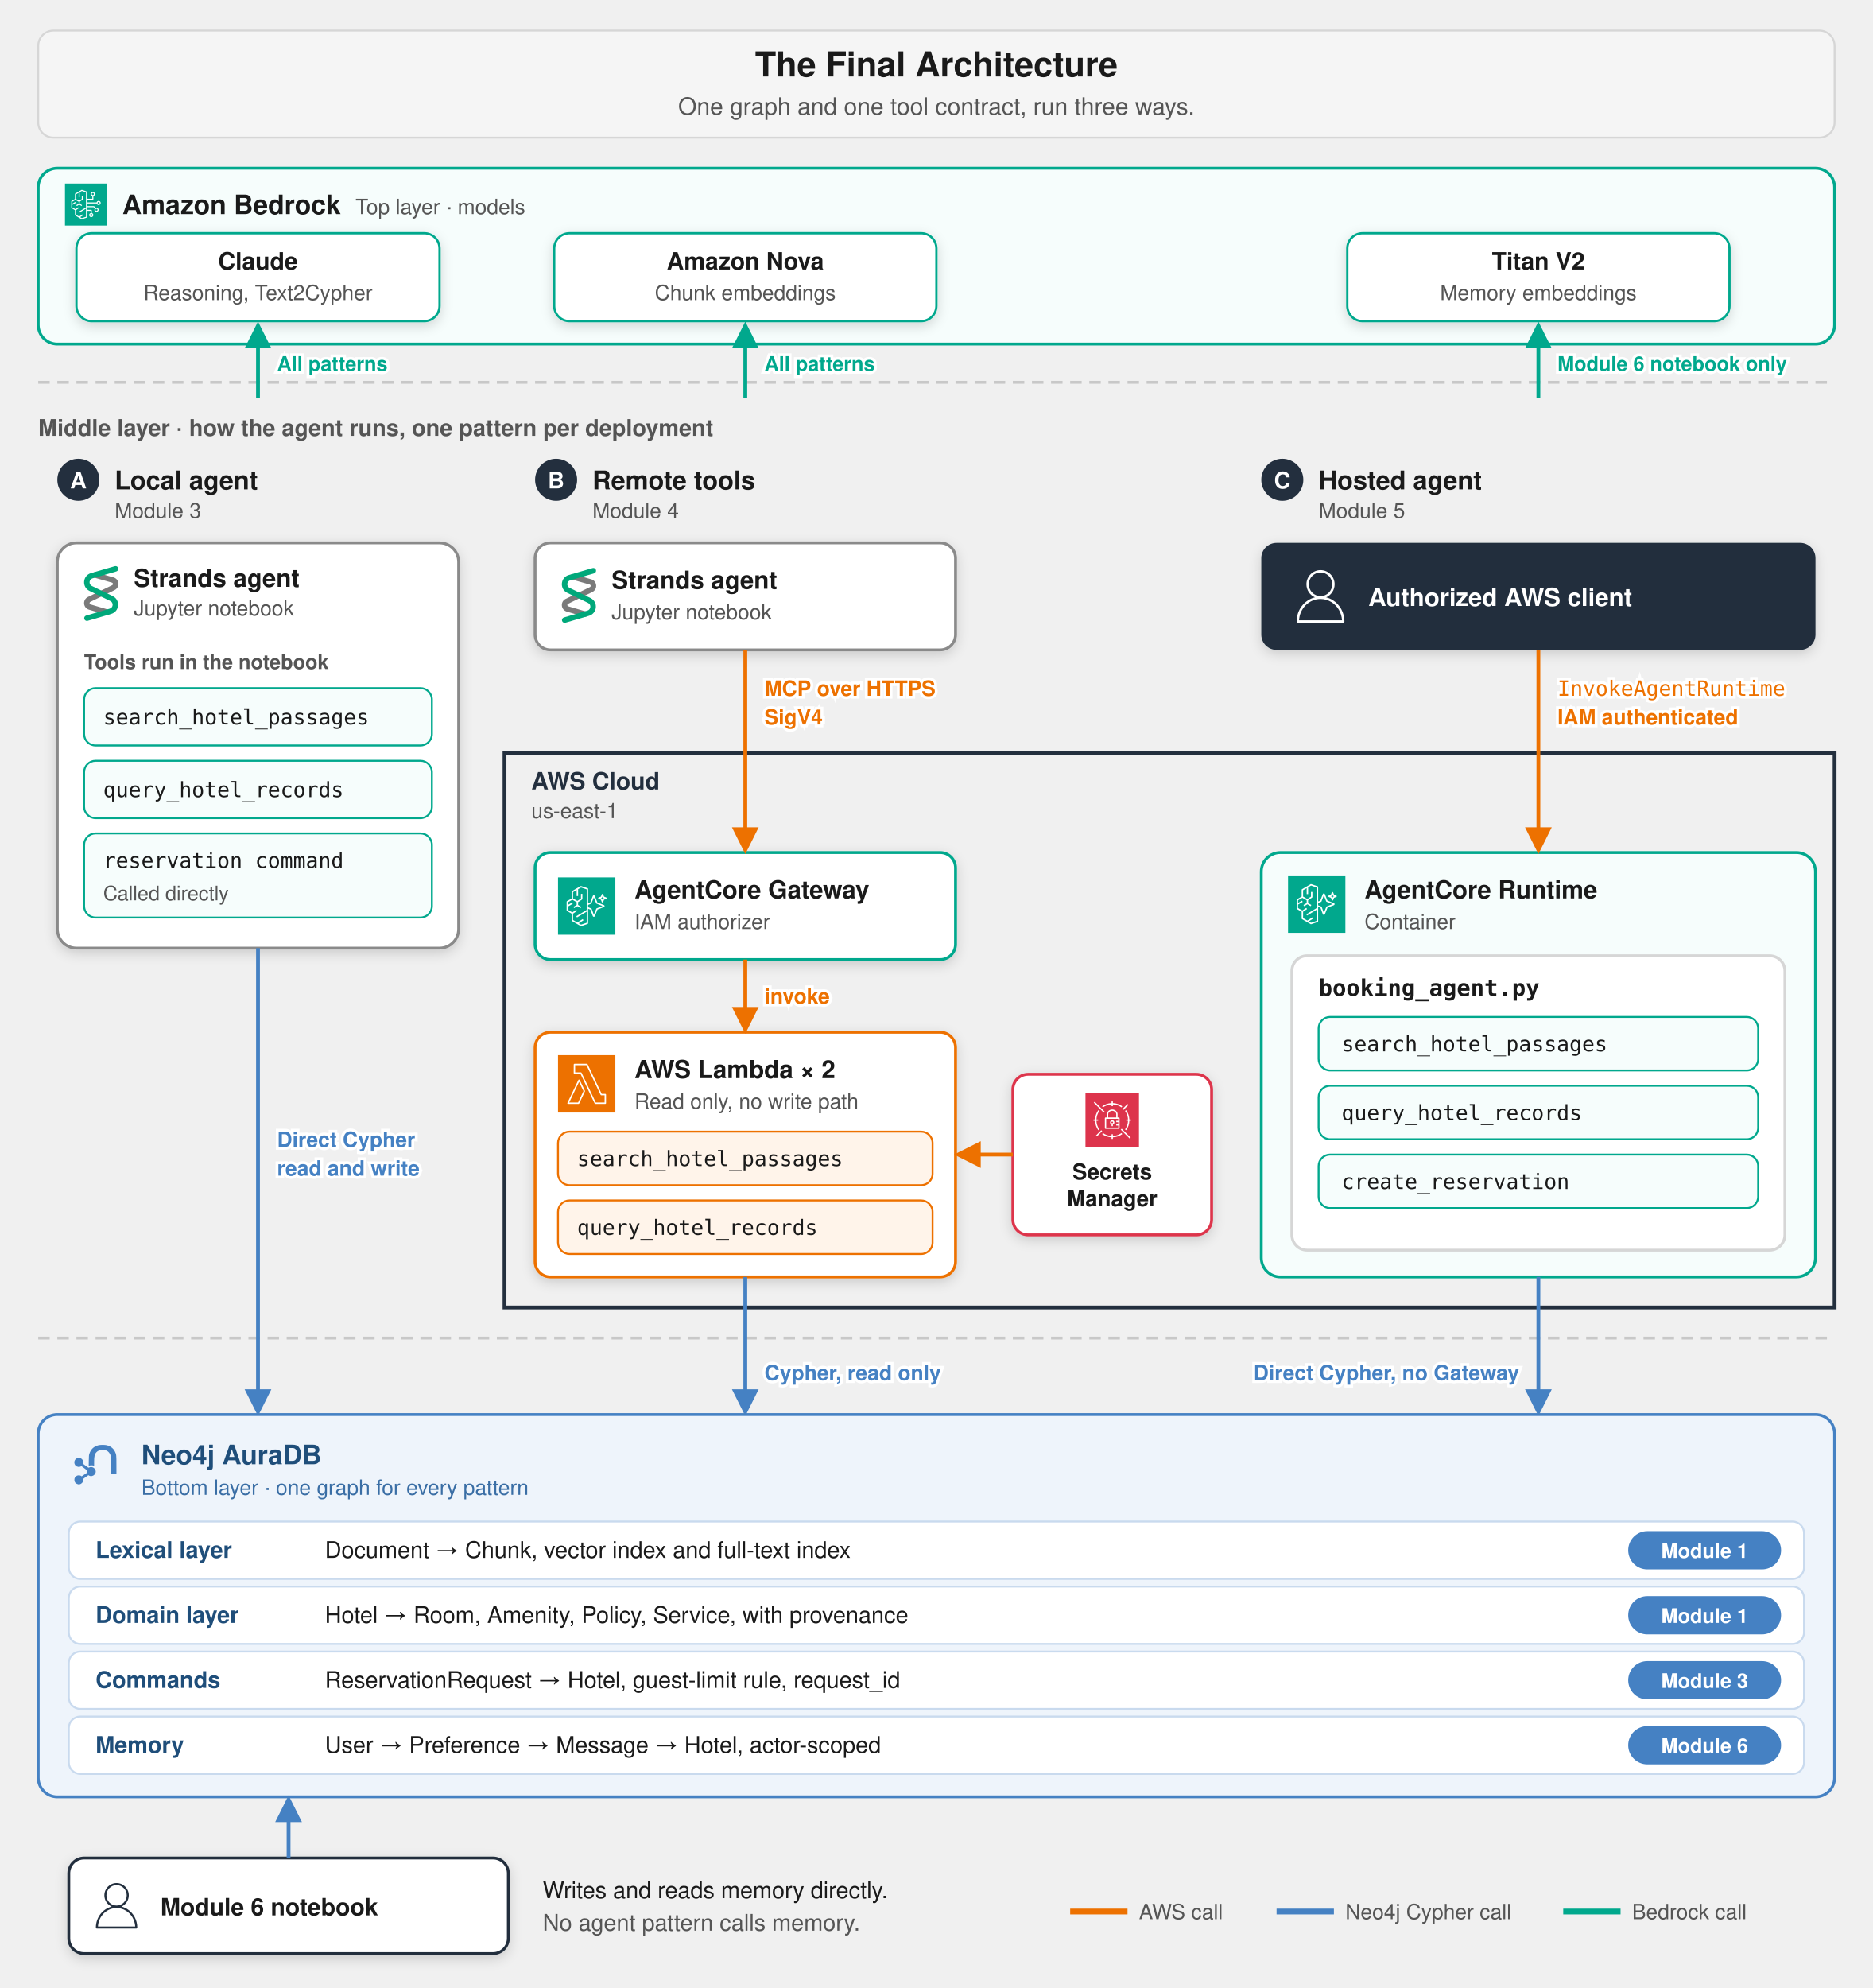
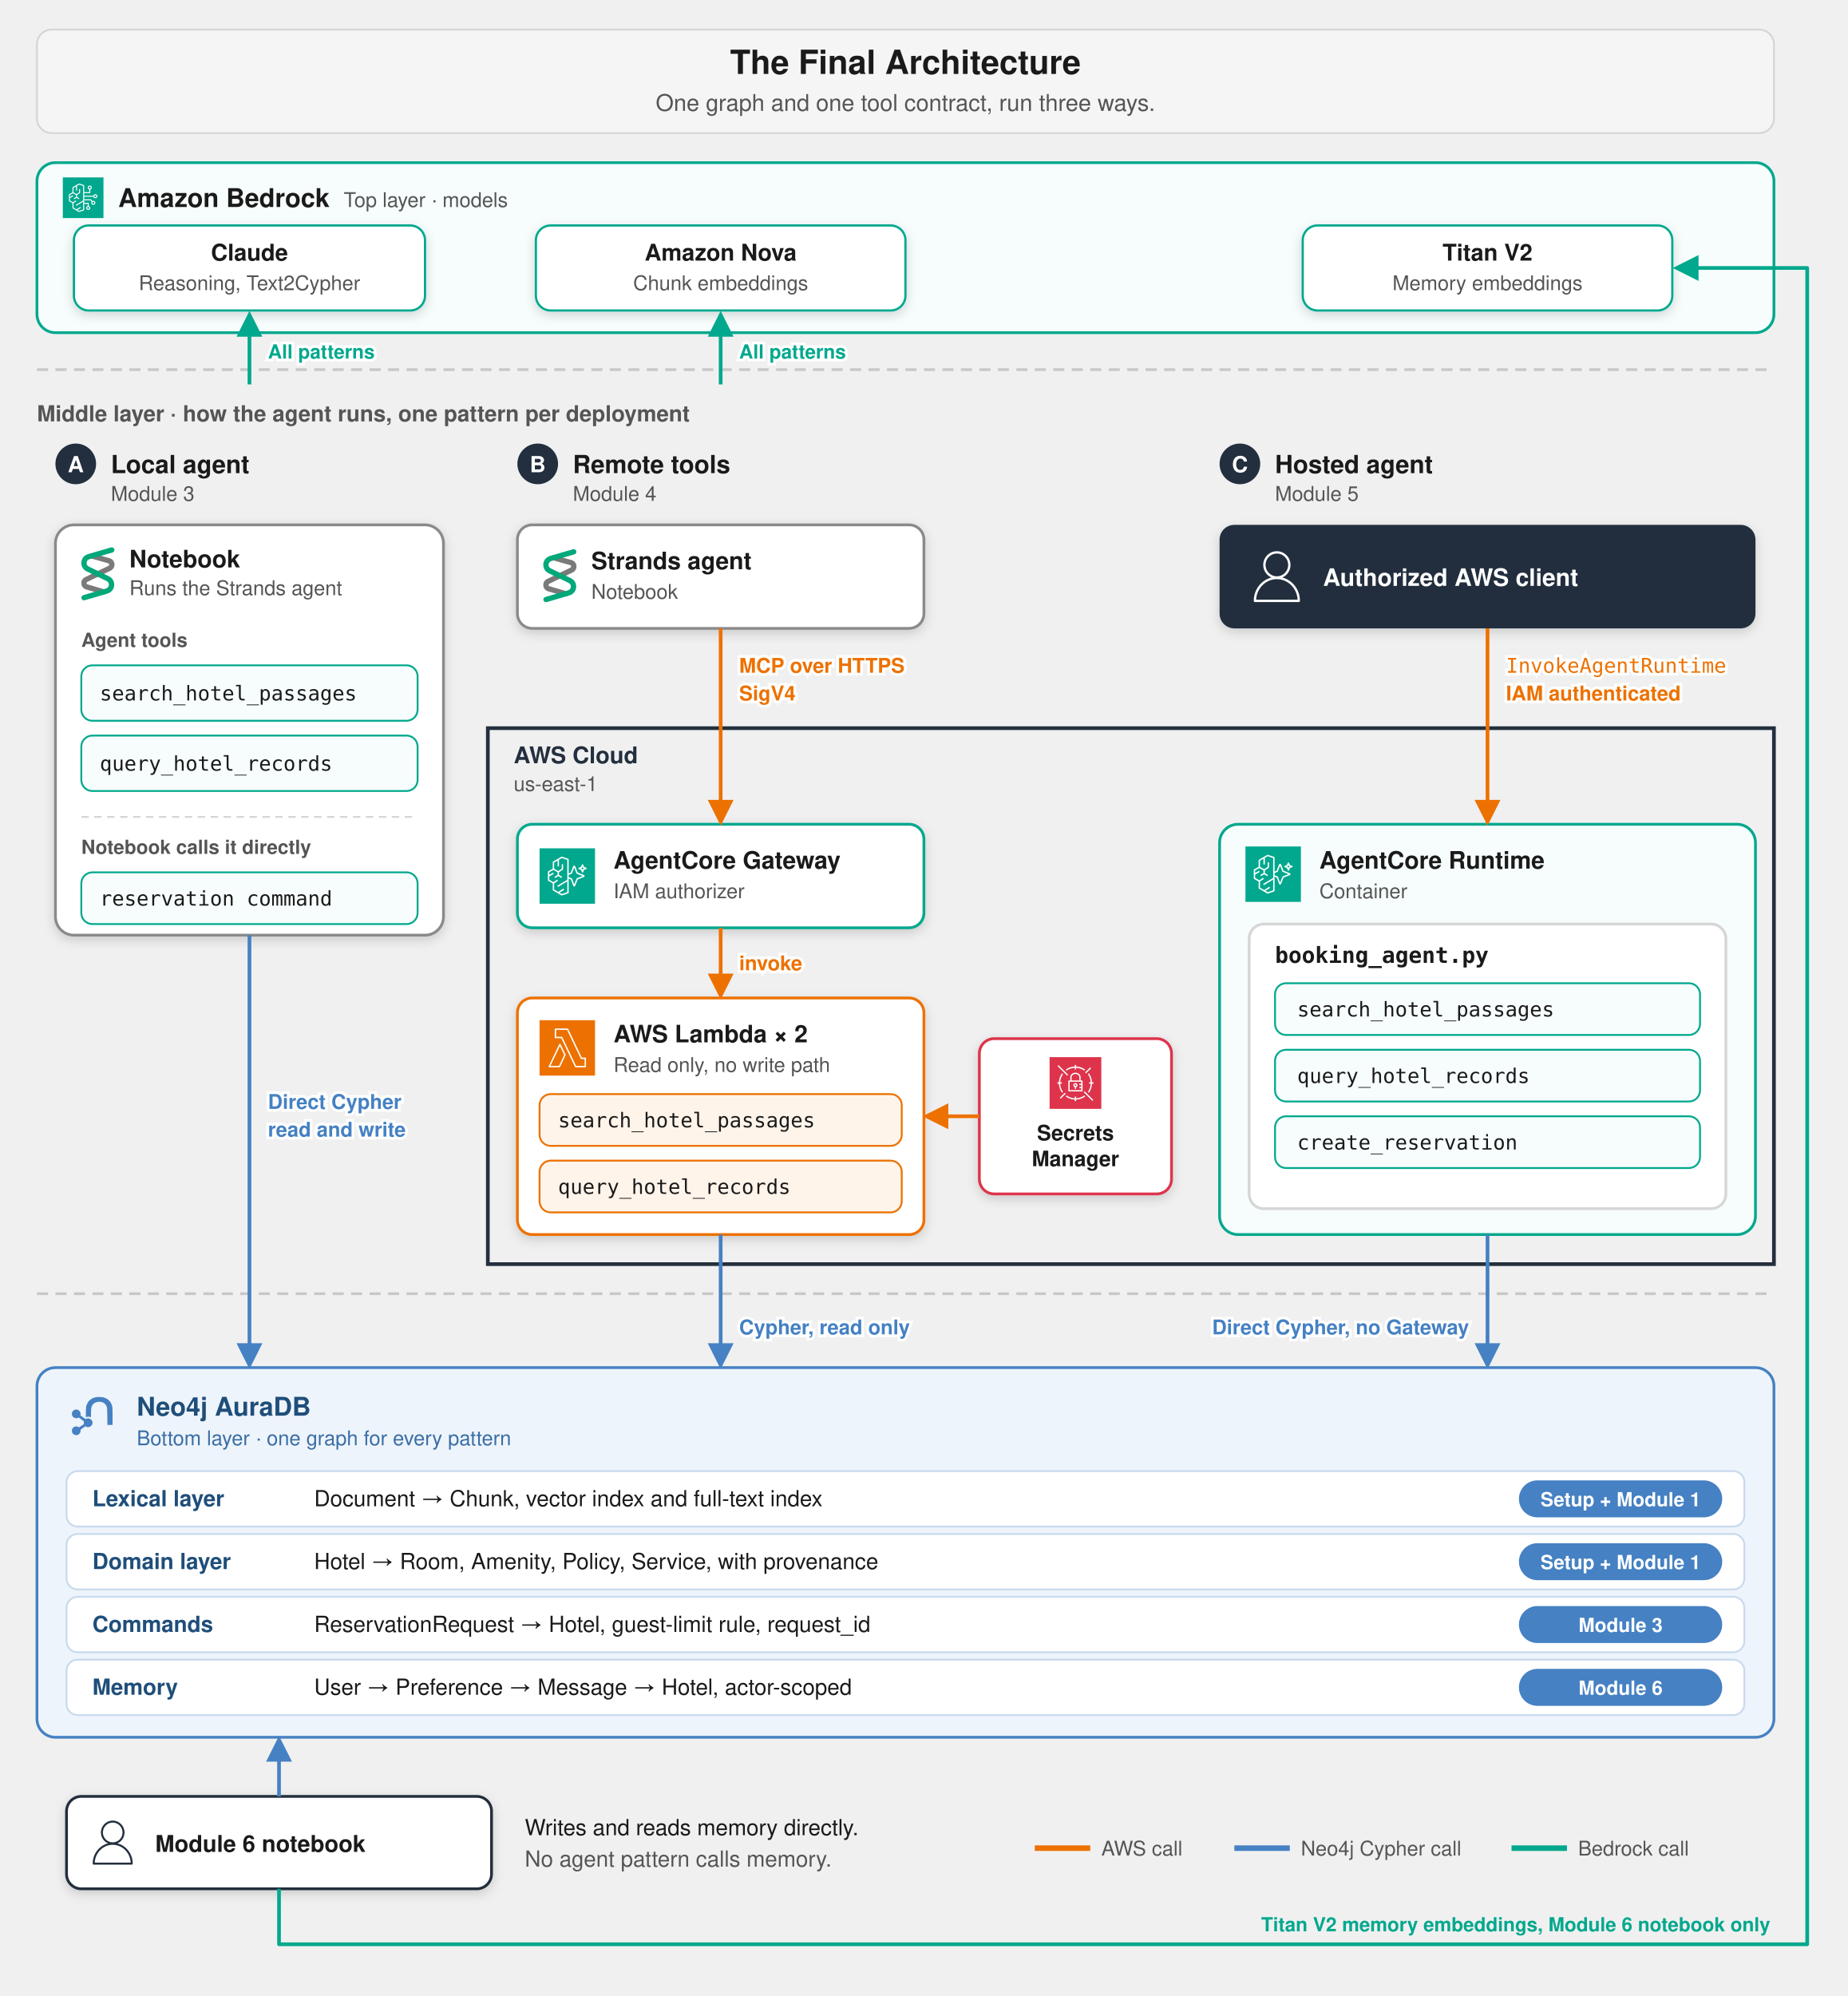
- <svg xmlns="http://www.w3.org/2000/svg" viewBox="0 0 980 1040" font-family="'Helvetica Neue', Helvetica, Arial, sans-serif">
+ <svg xmlns="http://www.w3.org/2000/svg" viewBox="0 0 1000 1080" font-family="'Helvetica Neue', Helvetica, Arial, sans-serif">
  <defs>
    <filter id="shFA" x="-20%" y="-20%" width="140%" height="140%">
      <feDropShadow dx="0" dy="2" stdDeviation="3" flood-color="#1a1a1a" flood-opacity="0.16" />
    </filter>
    <marker id="arrowOrangeFA" viewBox="0 0 10 10" refX="8" refY="5" markerWidth="7" markerHeight="7" orient="auto-start-reverse">
      <path d="M0,0 L10,5 L0,10 z" fill="#ED7100" />
    </marker>
    <marker id="arrowSteelFA" viewBox="0 0 10 10" refX="8" refY="5" markerWidth="7" markerHeight="7" orient="auto-start-reverse">
      <path d="M0,0 L10,5 L0,10 z" fill="#4581C3" />
    </marker>
    <marker id="arrowTealFA" viewBox="0 0 10 10" refX="8" refY="5" markerWidth="7" markerHeight="7" orient="auto-start-reverse">
      <path d="M0,0 L10,5 L0,10 z" fill="#01A88D" />
    </marker>
    <symbol id="icon-lambdaFA" viewBox="0 0 80 80">
      <rect width="80" height="80" fill="#ED7100" />
      <path d="M28.008,66 L15.591,66 L29.324,37.296 L35.546,50.106 L28.008,66 Z M30.22,34.553 C30.051,34.208 29.7,33.989 29.318,33.989 L29.315,33.989 C28.929,33.99 28.578,34.211 28.412,34.558 L13.098,66.569 C12.95,66.879 12.971,67.243 13.155,67.534 C13.337,67.824 13.658,68 14.002,68 L28.642,68 C29.03,68 29.382,67.777 29.548,67.428 L37.564,50.528 C37.693,50.254 37.692,49.937 37.559,49.665 L30.22,34.553 Z M64.995,66 L52.659,66 L32.867,24.57 C32.701,24.222 32.349,24 31.962,24 L23.89,24 L23.899,14 L39.72,14 L59.42,55.429 C59.586,55.777 59.939,56 60.326,56 L64.995,56 L64.995,66 Z M65.998,54 L60.96,54 L41.259,12.571 C41.094,12.223 40.741,12 40.353,12 L22.898,12 C22.345,12 21.896,12.447 21.895,12.999 L21.884,24.999 C21.884,25.265 21.989,25.519 22.178,25.707 C22.365,25.895 22.62,26 22.887,26 L31.329,26 L51.122,67.43 C51.289,67.778 51.639,68 52.026,68 L65.998,68 C66.552,68 67,67.552 67,67 L67,55 C67,54.448 66.552,54 65.998,54 L65.998,54 Z" fill="#FFFFFF" />
    </symbol>
    <symbol id="icon-secretsFA" viewBox="0 0 80 80">
      <rect width="80" height="80" fill="#DD344C" />
      <path d="M38.76,43.36 C38.76,44.044 39.317,44.6 40,44.6 C40.684,44.6 41.24,44.044 41.24,43.36 C41.24,42.676 40.684,42.12 40,42.12 C39.317,42.12 38.76,42.676 38.76,43.36 L38.76,43.36 Z M36.76,43.36 C36.76,41.573 38.213,40.12 40,40.12 C41.787,40.12 43.24,41.573 43.24,43.36 C43.24,44.796 42.296,46.002 41,46.426 L41,49 L39,49 L39,46.426 C37.704,46.002 36.76,44.796 36.76,43.36 L36.76,43.36 Z M49,38 L31,38 L31,51 L49,51 L49,48 L46,48 L46,46 L49,46 L49,43 L46,43 L46,41 L49,41 L49,38 Z M34,36 L45.999,36 L46,31 C46.001,28.384 43.143,26.002 40.004,26 L40.001,26 C38.472,26 36.928,26.574 35.763,27.575 C34.643,28.537 34,29.786 34,31.001 L34,36 Z M48,31.001 L47.999,36 L50,36 C50.553,36 51,36.448 51,37 L51,52 C51,52.552 50.553,53 50,53 L30,53 C29.447,53 29,52.552 29,52 L29,37 C29,36.448 29.447,36 30,36 L32,36 L32,31 C32.001,29.202 32.897,27.401 34.459,26.058 C35.982,24.75 38.001,24 40.001,24 L40.004,24 C44.265,24.002 48.001,27.273 48,31.001 L48,31.001 Z M19.207,55.049 L20.828,53.877 C18.093,50.097 16.581,45.662 16.396,41 L19,41 L19,39 L16.399,39 C16.598,34.366 18.108,29.957 20.828,26.198 L19.207,25.025 C16.239,29.128 14.599,33.942 14.399,39 L12,39 L12,41 L14.396,41 C14.582,46.086 16.224,50.926 19.207,55.049 L19.207,55.049 Z M53.838,59.208 C50.069,61.936 45.648,63.446 41,63.639 L41,61 L39,61 L39,63.639 C34.352,63.447 29.93,61.937 26.159,59.208 L24.988,60.828 C29.1,63.805 33.928,65.445 39,65.639 L39,68 L41,68 L41,65.639 C46.072,65.445 50.898,63.805 55.01,60.828 L53.838,59.208 Z M26.159,20.866 C29.93,18.138 34.352,16.628 39,16.436 L39,19 L41,19 L41,16.436 C45.648,16.628 50.069,18.138 53.838,20.866 L55.01,19.246 C50.898,16.27 46.072,14.63 41,14.436 L41,12 L39,12 L39,14.436 C33.928,14.629 29.1,16.269 24.988,19.246 L26.159,20.866 Z M65.599,39 C65.399,33.942 63.759,29.128 60.79,25.025 L59.169,26.198 C61.89,29.957 63.4,34.366 63.599,39 L61,39 L61,41 L63.602,41 C63.416,45.662 61.905,50.097 59.169,53.877 L60.79,55.049 C63.774,50.926 65.415,46.086 65.602,41 L68,41 L68,39 L65.599,39 Z M56.386,25.064 L64.226,17.224 L62.812,15.81 L54.972,23.65 L56.386,25.064 Z M23.612,55.01 L15.772,62.85 L17.186,64.264 L25.026,56.424 L23.612,55.01 Z M28.666,27.253 L13.825,12.413 L12.411,13.827 L27.252,28.667 L28.666,27.253 Z M54.193,52.78 L67.586,66.173 L66.172,67.587 L52.779,54.194 L54.193,52.78 Z" fill="#FFFFFF" />
    </symbol>
    <symbol id="icon-agentcoreFA" viewBox="0 0 80 80">
      <rect width="80" height="80" fill="#01A88D" />
      <path d="M67.372 28.073L64.178 26.792L62.933 23.634C62.781 23.252 62.412 23.001 62.002 23.001C61.591 23.001 61.222 23.253 61.071 23.636L59.814 26.838L56.638 28.071C56.253 28.22 55.999 28.592 56 29.005C56.001 29.419 56.257 29.79 56.643 29.937L59.89 31.178L61.062 34.348C61.205 34.735 61.572 34.995 61.985 35.001H62C62.407 35.001 62.774 34.754 62.928 34.375L64.231 31.142L67.36 29.934C67.743 29.786 67.997 29.418 68 29.007C68.003 28.597 67.754 28.226 67.372 28.073ZM63.106 29.432C62.849 29.532 62.643 29.734 62.539 29.991L62.04 31.227L61.607 30.058C61.508 29.788 61.296 29.574 61.027 29.471L59.782 28.996L60.947 28.543C61.207 28.442 61.414 28.237 61.516 27.977L62.004 26.732L62.435 27.822C62.523 28.142 62.767 28.398 63.079 28.506L64.269 28.983L63.106 29.432ZM64.053 38.6L54.914 34.934L51.351 25.902C51.123 25.325 50.575 24.953 49.955 24.953C49.335 24.954 48.786 25.327 48.56 25.905L44.958 35.083L42 36.23V16C42 15.569 41.725 15.188 41.316 15.051L32.316 12.051C32.042 11.961 31.744 11.991 31.496 12.136L19.496 19.136C19.189 19.315 19 19.645 19 20V29.42L12.504 33.132C12.192 33.309 12 33.641 12 34V46C12 46.359 12.192 46.69 12.504 46.868L19 50.58V60C19 60.355 19.189 60.684 19.496 60.864L31.496 67.864C31.65 67.954 31.825 68 32 68C32.106 68 32.213 67.983 32.316 67.949L41.316 64.949C41.725 64.812 42 64.431 42 64V43.738L45.2 44.961L48.561 54.046C48.777 54.632 49.32 55.017 49.945 55.026H49.969C50.584 55.026 51.128 54.66 51.359 54.087L55.089 44.845L64.035 41.392C64.614 41.168 64.991 40.623 64.995 40.001C64.999 39.381 64.629 38.831 64.053 38.6ZM32.113 65.908L28.865 64.014L35.53 59.848L34.47 58.152L26.913 62.875L21 59.426V50.535L26.555 46.832L25.445 45.168L19.959 48.825L14 45.42V40.58L20.496 36.868L19.504 35.132L14 38.277V34.58L20 31.152L26 34.58V38.434L21.485 41.142L22.515 42.857L27 40.166L31.485 42.857L32.515 41.142L28 38.434V34.535L33.555 30.832C33.833 30.646 34 30.334 34 30V23H32V29.465L26.959 32.825L21 29.42V20.574L26 17.658V26H28V16.491L32.113 14.092L40 16.721V45.434L25.485 54.143L26.515 55.857L40 47.766V63.279L32.113 65.908ZM53.964 43.135C53.706 43.235 53.501 43.438 53.397 43.694L49.988 52.14L46.918 43.842C46.818 43.572 46.606 43.358 46.338 43.255L42 41.597V38.375L46.09 36.788C46.351 36.687 46.558 36.481 46.659 36.221L49.957 27.818L53.14 35.886C53.209 36.252 53.486 36.548 53.84 36.659L62.129 39.983L53.964 43.135Z" fill="#FFFFFF" />
    </symbol>
    <symbol id="icon-strandsFA" viewBox="0 0 290 463">
      <path d="M97.29 52.788C85.067 49.167 72.223 56.139 68.602 68.362C64.98 80.584 71.952 93.428 84.175 97.05L235.117 139.775C245.223 142.769 246.357 156.628 236.874 161.226L32.546 260.291C-14.944 283.316 -9.161 352.74 41.483 367.591L189.551 411.009L190.125 411.169C202.183 414.376 214.665 407.396 218.196 395.355C221.784 383.122 214.774 370.296 202.541 366.709L54.474 323.291C44.345 320.321 43.188 306.436 52.686 301.831L257.014 202.766C304.432 179.776 298.758 110.483 248.233 95.512L97.29 52.788Z" fill="#7A7A7A" />
      <path d="M259.147 0.982C271.389 -2.575 284.197 4.466 287.754 16.707C291.311 28.949 284.27 41.757 272.028 45.314L71.173 103.671C40.714 112.521 37.198 154.262 65.746 168.083L241.343 253.093C307.872 285.302 299.794 382.546 228.862 403.336L30.404 461.502C18.171 465.088 5.347 458.078 1.762 445.844C-1.824 433.611 5.186 420.787 17.42 417.202L215.878 359.035C246.277 350.125 249.739 308.449 221.226 294.645L45.63 209.635C-20.983 177.386 -12.777 79.989 58.293 59.34L259.147 0.982Z" fill="#00A87A" />
    </symbol>
    <symbol id="icon-bedrockFA" viewBox="0 0 80 80">
      <rect x="0" y="0" width="80" height="80" fill="#01A88D" />
      <g transform="translate(12,12)" fill="#FFFFFF">
        <path d="M52,27 C50.897,27 50,26.103 50,25 C50,23.897 50.897,23 52,23 C53.103,23 54,23.897 54,25 C54,26.103 53.103,27 52,27 L52,27 Z M20.113,53.908 L16.865,52.014 L23.53,47.848 L22.47,46.152 L14.913,50.875 L9,47.426 L9,38.535 L14.555,34.832 L13.445,33.168 L7.959,36.825 L2,33.42 L2,28.58 L8.496,24.868 L7.504,23.132 L2,26.277 L2,22.58 L8,19.152 L14,22.58 L14,26.434 L9.485,29.143 L10.515,30.857 L15,28.166 L19.485,30.857 L20.515,29.143 L16,26.434 L16,22.535 L21.555,18.832 C21.833,18.646 22,18.334 22,18 L22,11 L20,11 L20,17.465 L14.959,20.825 L9,17.42 L9,8.574 L14,5.658 L14,14 L16,14 L16,4.491 L20.113,2.092 L28,4.721 L28,33.434 L13.485,42.143 L14.515,43.857 L28,35.766 L28,51.279 L20.113,53.908 Z M50,38 C50,39.103 49.103,40 48,40 C46.897,40 46,39.103 46,38 C46,36.897 46.897,36 48,36 C49.103,36 50,36.897 50,38 L50,38 Z M40,48 C40,49.103 39.103,50 38,50 C36.897,50 36,49.103 36,48 C36,46.897 36.897,46 38,46 C39.103,46 40,46.897 40,48 L40,48 Z M39,8 C39,6.897 39.897,6 41,6 C42.103,6 43,6.897 43,8 C43,9.103 42.103,10 41,10 C39.897,10 39,9.103 39,8 L39,8 Z M52,21 C50.141,21 48.589,22.28 48.142,24 L30,24 L30,19 L41,19 C41.553,19 42,18.552 42,18 L42,11.858 C43.72,11.411 45,9.858 45,8 C45,5.794 43.206,4 41,4 C38.794,4 37,5.794 37,8 C37,9.858 38.28,11.411 40,11.858 L40,17 L30,17 L30,4 C30,3.569 29.725,3.188 29.316,3.051 L20.316,0.051 C20.042,-0.039 19.744,-0.009 19.496,0.136 L7.496,7.136 C7.188,7.315 7,7.645 7,8 L7,17.42 L0.504,21.132 C0.192,21.31 0,21.641 0,22 L0,34 C0,34.359 0.192,34.69 0.504,34.868 L7,38.58 L7,48 C7,48.355 7.188,48.685 7.496,48.864 L19.496,55.864 C19.65,55.954 19.825,56 20,56 C20.106,56 20.213,55.983 20.316,55.949 L29.316,52.949 C29.725,52.812 30,52.431 30,52 L30,40 L37,40 L37,44.142 C35.28,44.589 34,46.142 34,48 C34,50.206 35.794,52 38,52 C40.206,52 42,50.206 42,48 C42,46.142 40.72,44.589 39,44.142 L39,39 C39,38.448 38.553,38 38,38 L30,38 L30,33 L42.5,33 L44.638,35.85 C44.239,36.472 44,37.207 44,38 C44,40.206 45.794,42 48,42 C50.206,42 52,40.206 52,38 C52,35.794 50.206,34 48,34 C47.316,34 46.682,34.188 46.119,34.492 L43.8,31.4 C43.611,31.148 43.314,31 43,31 L30,31 L30,26 L48.142,26 C48.589,27.72 50.141,29 52,29 C54.206,29 56,27.206 56,25 C56,22.794 54.206,21 52,21 L52,21 Z" />
      </g>
    </symbol>
    <symbol id="icon-userFA" viewBox="0 0 48 48">
      <path d="M6.025,44 C6.524,34.085 14.395,26.178 24,26.178 C27.248,26.178 30.43,27.092 33.205,28.822 C38.354,32.033 41.653,37.783 41.974,44 L6.025,44 Z M14.192,13.878 C14.192,8.432 18.592,4 24.001,4 C29.408,4 33.807,8.432 33.807,13.878 C33.807,19.325 29.408,23.757 24.001,23.757 C18.592,23.757 14.192,19.325 14.192,13.878 L14.192,13.878 Z M34.263,27.125 C32.53,26.044 30.65,25.26 28.698,24.771 C32.877,22.939 35.807,18.749 35.807,13.878 C35.807,7.329 30.51,2 24.001,2 C17.489,2 12.192,7.329 12.192,13.878 C12.192,18.755 15.13,22.95 19.317,24.778 C10.545,26.981 4,35.2 4,45 C4,45.552 4.447,46 5,46 L43,46 C43.552,46 44,45.552 44,45 C44,37.719 40.269,30.87 34.263,27.125 L34.263,27.125 Z" />
    </symbol>
    <symbol id="icon-neo4jFA" viewBox="0 0 260 260">
      <path d="M145 37.6c-3.5.7-10.1 3.1-14.5 5.2-14.7 7.1-24.6 18.7-30.2 35.7-2.6 7.6-2.7 9.1-3.1 33.4l-.4 25.4 2.4-.7c5.3-1.6 15.3-1.8 19.6-.3l4.2 1.5v-19.7c0-27.7 2.6-37.7 12.1-47.2 11.2-11.2 33.7-14.1 49.5-6.4 8 3.9 15 12.5 18.7 23 .7 1.9 1.3 19.2 1.7 46l.5 43h26l-.1-43c0-48.5-.2-50.2-7.4-65.2-7.6-15.6-22.2-26.6-40.7-30.7-8.9-2-29.2-2-38.3 0z" />
      <path d="M41.5 100.1c-1.6.4-4.7 2.3-6.9 4.1-9.9 8.1-10.3 24.1-.9 33 6.1 5.8 16.9 7.6 24.1 3.9l3.7-1.9 13.2 9.7c8.2 5.9 13.1 10.1 12.8 10.9-.3.8-.5 3.9-.5 7l-.1 5.7-12.1 8.2-12.1 8.2-3.1-2.2c-4.4-3.2-14.9-3.6-20.2-.9-8.7 4.5-12.8 11.5-12.2 21.3.5 8.9 3.9 14.2 11.7 18.2 9.3 4.7 17.9 3.2 25.2-4.2 4.9-5.1 7.3-11.3 6.7-17.4-.3-3.5-.2-3.6 12.1-12.1l12.3-8.4 3.1 1.9c8.1 4.8 18.5 3.2 25.8-4.1 7.9-7.9 8.9-18.4 2.6-27.7-5.8-8.6-17.9-12.1-27-7.8-2 .9-4 1.5-4.5 1.3-.4-.1-6.3-4.3-13-9.3l-12.2-9 .6-4.6c1.7-12.7-9.2-25.1-21.8-24.8-2.4 0-5.6.5-7.3 1z" />
    </symbol>
  </defs>
  <rect x="20" y="16" width="940" height="56" rx="8" fill="#F5F5F5" stroke="#D6D6D6" />
  <text x="490" y="40" text-anchor="middle" font-size="18" font-weight="700" fill="#1A1A1A">The Final Architecture</text>
  <text x="490" y="60" text-anchor="middle" font-size="12.5" fill="#555555">One graph and one tool contract, run three ways.</text>
  <rect x="20" y="88" width="940" height="92" rx="10" fill="#F6FDFC" stroke="#01A88D" stroke-width="1.5" />
  <use href="#icon-bedrockFA" x="34" y="96" width="22" height="22" />
  <text x="64" y="112" font-size="14" font-weight="700" fill="#1A1A1A">Amazon Bedrock</text>
  <text x="186" y="112" font-size="11" fill="#555555">Top layer · models</text>
  <rect x="40" y="122" width="190" height="46" rx="8" fill="#FFFFFF" stroke="#01A88D" stroke-width="1.2" filter="url(#shFA)" />
  <text x="135" y="141" text-anchor="middle" font-size="12.5" font-weight="700" fill="#1A1A1A">Claude</text>
  <text x="135" y="157" text-anchor="middle" font-size="11" fill="#555555">Reasoning, Text2Cypher</text>
  <rect x="290" y="122" width="200" height="46" rx="8" fill="#FFFFFF" stroke="#01A88D" stroke-width="1.2" filter="url(#shFA)" />
  <text x="390" y="141" text-anchor="middle" font-size="12.5" font-weight="700" fill="#1A1A1A">Amazon Nova</text>
  <text x="390" y="157" text-anchor="middle" font-size="11" fill="#555555">Chunk embeddings</text>
  <rect x="705" y="122" width="200" height="46" rx="8" fill="#FFFFFF" stroke="#01A88D" stroke-width="1.2" filter="url(#shFA)" />
  <text x="805" y="141" text-anchor="middle" font-size="12.5" font-weight="700" fill="#1A1A1A">Titan V2</text>
  <text x="805" y="157" text-anchor="middle" font-size="11" fill="#555555">Memory embeddings</text>
  <line x1="20" y1="200" x2="960" y2="200" stroke="#C8C8C8" stroke-width="1.5" stroke-dasharray="6,4" />
  <line x1="135" y1="208" x2="135" y2="171" stroke="#01A88D" stroke-width="2" marker-end="url(#arrowTealFA)" />
  <line x1="390" y1="208" x2="390" y2="171" stroke="#01A88D" stroke-width="2" marker-end="url(#arrowTealFA)" />
-   <line x1="805" y1="208" x2="805" y2="171" stroke="#01A88D" stroke-width="2" marker-end="url(#arrowTealFA)" />
  <text x="145" y="194" font-size="10.5" font-weight="700" fill="#01A88D" stroke="#FFFFFF" stroke-width="3" paint-order="stroke">All patterns</text>
  <text x="400" y="194" font-size="10.5" font-weight="700" fill="#01A88D" stroke="#FFFFFF" stroke-width="3" paint-order="stroke">All patterns</text>
-   <text x="815" y="194" font-size="10.5" font-weight="700" fill="#01A88D" stroke="#FFFFFF" stroke-width="3" paint-order="stroke">Module 6 notebook only</text>
  <text x="20" y="228" font-size="12" font-weight="700" fill="#555555">Middle layer · how the agent runs, one pattern per deployment</text>
  <circle cx="41" cy="251" r="11" fill="#232F3E" />
  <text x="41" y="255.5" text-anchor="middle" font-size="12" font-weight="700" fill="#FFFFFF">A</text>
  <text x="60" y="256" font-size="13.5" font-weight="700" fill="#1A1A1A">Local agent</text>
  <text x="60" y="271" font-size="11" fill="#555555">Module 3</text>
  <circle cx="291" cy="251" r="11" fill="#232F3E" />
  <text x="291" y="255.5" text-anchor="middle" font-size="12" font-weight="700" fill="#FFFFFF">B</text>
  <text x="310" y="256" font-size="13.5" font-weight="700" fill="#1A1A1A">Remote tools</text>
  <text x="310" y="271" font-size="11" fill="#555555">Module 4</text>
  <circle cx="671" cy="251" r="11" fill="#232F3E" />
  <text x="671" y="255.5" text-anchor="middle" font-size="12" font-weight="700" fill="#FFFFFF">C</text>
  <text x="690" y="256" font-size="13.5" font-weight="700" fill="#1A1A1A">Hosted agent</text>
  <text x="690" y="271" font-size="11" fill="#555555">Module 5</text>
-   <rect x="30" y="284" width="210" height="212" rx="10" fill="#FFFFFF" stroke="#8A8A8A" stroke-width="1.5" filter="url(#shFA)" />
+   <rect x="30" y="284" width="210" height="222" rx="10" fill="#FFFFFF" stroke="#8A8A8A" stroke-width="1.5" filter="url(#shFA)" />
  <use href="#icon-strandsFA" x="44" y="296" width="18" height="29" />
-   <text x="70" y="307" font-size="13" font-weight="700" fill="#1A1A1A">Strands agent</text>
-   <text x="70" y="322" font-size="11" fill="#555555">Jupyter notebook</text>
-   <text x="44" y="350" font-size="10.5" font-weight="700" fill="#555555">Tools run in the notebook</text>
+   <text x="70" y="307" font-size="13" font-weight="700" fill="#1A1A1A">Notebook</text>
+   <text x="70" y="322" font-size="11" fill="#555555">Runs the Strands agent</text>
+   <text x="44" y="350" font-size="10.5" font-weight="700" fill="#555555">Agent tools</text>
  <rect x="44" y="360" width="182" height="30" rx="6" fill="#F6FDFC" stroke="#01A88D" />
  <text x="54" y="379" font-size="11" fill="#1A1A1A" font-family="'SFMono-Regular', Consolas, monospace">search_hotel_passages</text>
  <rect x="44" y="398" width="182" height="30" rx="6" fill="#F6FDFC" stroke="#01A88D" />
  <text x="54" y="417" font-size="11" fill="#1A1A1A" font-family="'SFMono-Regular', Consolas, monospace">query_hotel_records</text>
-   <rect x="44" y="436" width="182" height="44" rx="6" fill="#F6FDFC" stroke="#01A88D" />
-   <text x="54" y="454" font-size="11" fill="#1A1A1A" font-family="'SFMono-Regular', Consolas, monospace">reservation command</text>
-   <text x="54" y="471" font-size="10.5" fill="#555555">Called directly</text>
+   <line x1="44" y1="442" x2="226" y2="442" stroke="#D6D6D6" stroke-width="1" stroke-dasharray="4,3" />
+   <text x="44" y="462" font-size="10.5" font-weight="700" fill="#555555">Notebook calls it directly</text>
+   <rect x="44" y="472" width="182" height="28" rx="6" fill="#F6FDFC" stroke="#01A88D" />
+   <text x="54" y="490" font-size="11" fill="#1A1A1A" font-family="'SFMono-Regular', Consolas, monospace">reservation command</text>
  <rect x="280" y="284" width="220" height="56" rx="8" fill="#FFFFFF" stroke="#8A8A8A" stroke-width="1.5" filter="url(#shFA)" />
  <use href="#icon-strandsFA" x="294" y="297" width="18" height="29" />
  <text x="320" y="308" font-size="13" font-weight="700" fill="#1A1A1A">Strands agent</text>
-   <text x="320" y="324" font-size="11" fill="#555555">Jupyter notebook</text>
+   <text x="320" y="324" font-size="11" fill="#555555">Notebook</text>
  <rect x="660" y="284" width="290" height="56" rx="8" fill="#232F3E" filter="url(#shFA)" />
  <use href="#icon-userFA" x="676" y="297" width="30" height="30" fill="#FFFFFF" />
  <text x="716" y="317" font-size="13" font-weight="700" fill="#FFFFFF">Authorized AWS client</text>
  <rect x="264" y="394" width="696" height="290" fill="none" stroke="#232F3E" stroke-width="2" />
  <text x="278" y="413" font-size="12.5" font-weight="700" fill="#232F3E">AWS Cloud</text>
  <text x="278" y="428" font-size="11" fill="#555555">us-east-1</text>
  <rect x="280" y="446" width="220" height="56" rx="8" fill="#FFFFFF" stroke="#01A88D" stroke-width="1.5" filter="url(#shFA)" />
  <use href="#icon-agentcoreFA" x="292" y="459" width="30" height="30" />
  <text x="332" y="470" font-size="13" font-weight="700" fill="#1A1A1A">AgentCore Gateway</text>
  <text x="332" y="486" font-size="11" fill="#555555">IAM authorizer</text>
  <rect x="280" y="540" width="220" height="128" rx="8" fill="#FFFFFF" stroke="#ED7100" stroke-width="1.5" filter="url(#shFA)" />
  <use href="#icon-lambdaFA" x="292" y="552" width="30" height="30" />
  <text x="332" y="564" font-size="13" font-weight="700" fill="#1A1A1A">AWS Lambda × 2</text>
  <text x="332" y="580" font-size="11" fill="#555555">Read only, no write path</text>
  <rect x="292" y="592" width="196" height="28" rx="6" fill="#FFF4EA" stroke="#ED7100" />
  <text x="302" y="610" font-size="11" fill="#1A1A1A" font-family="'SFMono-Regular', Consolas, monospace">search_hotel_passages</text>
  <rect x="292" y="628" width="196" height="28" rx="6" fill="#FFF4EA" stroke="#ED7100" />
  <text x="302" y="646" font-size="11" fill="#1A1A1A" font-family="'SFMono-Regular', Consolas, monospace">query_hotel_records</text>
  <rect x="530" y="562" width="104" height="84" rx="8" fill="#FFFFFF" stroke="#DD344C" stroke-width="1.5" filter="url(#shFA)" />
  <use href="#icon-secretsFA" x="568" y="572" width="28" height="28" />
  <text x="582" y="617" text-anchor="middle" font-size="11.5" font-weight="700" fill="#1A1A1A">Secrets</text>
  <text x="582" y="631" text-anchor="middle" font-size="11.5" font-weight="700" fill="#1A1A1A">Manager</text>
  <rect x="660" y="446" width="290" height="222" rx="10" fill="#F6FDFC" stroke="#01A88D" stroke-width="1.5" />
  <use href="#icon-agentcoreFA" x="674" y="458" width="30" height="30" />
  <text x="714" y="470" font-size="13" font-weight="700" fill="#1A1A1A">AgentCore Runtime</text>
  <text x="714" y="486" font-size="11" fill="#555555">Container</text>
  <rect x="676" y="500" width="258" height="154" rx="8" fill="#FFFFFF" stroke="#D6D6D6" stroke-width="1.5" />
  <text x="690" y="521" font-size="12" font-weight="700" fill="#1A1A1A" font-family="'SFMono-Regular', Consolas, monospace">booking_agent.py</text>
  <rect x="690" y="532" width="230" height="28" rx="6" fill="#F6FDFC" stroke="#01A88D" />
  <text x="702" y="550" font-size="11" fill="#1A1A1A" font-family="'SFMono-Regular', Consolas, monospace">search_hotel_passages</text>
  <rect x="690" y="568" width="230" height="28" rx="6" fill="#F6FDFC" stroke="#01A88D" />
  <text x="702" y="586" font-size="11" fill="#1A1A1A" font-family="'SFMono-Regular', Consolas, monospace">query_hotel_records</text>
  <rect x="690" y="604" width="230" height="28" rx="6" fill="#F6FDFC" stroke="#01A88D" />
  <text x="702" y="622" font-size="11" fill="#1A1A1A" font-family="'SFMono-Regular', Consolas, monospace">create_reservation</text>
  <line x1="390" y1="340" x2="390" y2="444" stroke="#ED7100" stroke-width="2" marker-end="url(#arrowOrangeFA)" />
  <text x="400" y="364" font-size="11" font-weight="700" fill="#ED7100" stroke="#FFFFFF" stroke-width="3" paint-order="stroke">MCP over HTTPS</text>
  <text x="400" y="379" font-size="11" font-weight="700" fill="#ED7100" stroke="#FFFFFF" stroke-width="3" paint-order="stroke">SigV4</text>
  <line x1="390" y1="502" x2="390" y2="538" stroke="#ED7100" stroke-width="2" marker-end="url(#arrowOrangeFA)" />
  <text x="400" y="525" font-size="11" font-weight="700" fill="#ED7100" stroke="#FFFFFF" stroke-width="3" paint-order="stroke">invoke</text>
  <line x1="530" y1="604" x2="502" y2="604" stroke="#ED7100" stroke-width="2" marker-end="url(#arrowOrangeFA)" />
  <line x1="805" y1="340" x2="805" y2="444" stroke="#ED7100" stroke-width="2" marker-end="url(#arrowOrangeFA)" />
  <text x="815" y="364" font-size="11" fill="#ED7100" font-family="'SFMono-Regular', Consolas, monospace" stroke="#FFFFFF" stroke-width="3" paint-order="stroke">InvokeAgentRuntime</text>
  <text x="815" y="379" font-size="11" font-weight="700" fill="#ED7100" stroke="#FFFFFF" stroke-width="3" paint-order="stroke">IAM authenticated</text>
  <line x1="20" y1="700" x2="960" y2="700" stroke="#C8C8C8" stroke-width="1.5" stroke-dasharray="6,4" />
-   <line x1="135" y1="496" x2="135" y2="738" stroke="#4581C3" stroke-width="2" marker-end="url(#arrowSteelFA)" />
+   <line x1="135" y1="506" x2="135" y2="738" stroke="#4581C3" stroke-width="2" marker-end="url(#arrowSteelFA)" />
  <text x="145" y="600" font-size="11" font-weight="700" fill="#4581C3" stroke="#FFFFFF" stroke-width="3" paint-order="stroke">Direct Cypher</text>
  <text x="145" y="615" font-size="11" font-weight="700" fill="#4581C3" stroke="#FFFFFF" stroke-width="3" paint-order="stroke">read and write</text>
  <line x1="390" y1="668" x2="390" y2="738" stroke="#4581C3" stroke-width="2" marker-end="url(#arrowSteelFA)" />
  <text x="400" y="722" font-size="11" font-weight="700" fill="#4581C3" stroke="#FFFFFF" stroke-width="3" paint-order="stroke">Cypher, read only</text>
  <line x1="805" y1="668" x2="805" y2="738" stroke="#4581C3" stroke-width="2" marker-end="url(#arrowSteelFA)" />
  <text x="795" y="722" text-anchor="end" font-size="11" font-weight="700" fill="#4581C3" stroke="#FFFFFF" stroke-width="3" paint-order="stroke">Direct Cypher, no Gateway</text>
  <rect x="20" y="740" width="940" height="200" rx="10" fill="#EEF4FB" stroke="#4581C3" stroke-width="1.5" />
  <use href="#icon-neo4jFA" x="36" y="752" width="28" height="28" fill="#4581C3" />
  <text x="74" y="766" font-size="14" font-weight="700" fill="#1F4E7A">Neo4j AuraDB</text>
  <text x="74" y="782" font-size="11" fill="#3A6EA5">Bottom layer · one graph for every pattern</text>
  <rect x="36" y="796" width="908" height="30" rx="6" fill="#FFFFFF" stroke="#C9DAEE" />
  <text x="50" y="815" font-size="12" font-weight="700" fill="#1F4E7A">Lexical layer</text>
  <text x="170" y="815" font-size="12" fill="#1A1A1A">Document → Chunk, vector index and full-text index</text>
-   <rect x="852" y="801" width="80" height="20" rx="10" fill="#4581C3" />
-   <text x="892" y="815" text-anchor="middle" font-size="10.5" font-weight="700" fill="#FFFFFF">Module 1</text>
+   <rect x="822" y="801" width="110" height="20" rx="10" fill="#4581C3" />
+   <text x="877" y="815" text-anchor="middle" font-size="10.5" font-weight="700" fill="#FFFFFF">Setup + Module 1</text>
  <rect x="36" y="830" width="908" height="30" rx="6" fill="#FFFFFF" stroke="#C9DAEE" />
  <text x="50" y="849" font-size="12" font-weight="700" fill="#1F4E7A">Domain layer</text>
  <text x="170" y="849" font-size="12" fill="#1A1A1A">Hotel → Room, Amenity, Policy, Service, with provenance</text>
-   <rect x="852" y="835" width="80" height="20" rx="10" fill="#4581C3" />
-   <text x="892" y="849" text-anchor="middle" font-size="10.5" font-weight="700" fill="#FFFFFF">Module 1</text>
+   <rect x="822" y="835" width="110" height="20" rx="10" fill="#4581C3" />
+   <text x="877" y="849" text-anchor="middle" font-size="10.5" font-weight="700" fill="#FFFFFF">Setup + Module 1</text>
  <rect x="36" y="864" width="908" height="30" rx="6" fill="#FFFFFF" stroke="#C9DAEE" />
  <text x="50" y="883" font-size="12" font-weight="700" fill="#1F4E7A">Commands</text>
  <text x="170" y="883" font-size="12" fill="#1A1A1A">ReservationRequest → Hotel, guest-limit rule, request_id</text>
-   <rect x="852" y="869" width="80" height="20" rx="10" fill="#4581C3" />
-   <text x="892" y="883" text-anchor="middle" font-size="10.5" font-weight="700" fill="#FFFFFF">Module 3</text>
+   <rect x="822" y="869" width="110" height="20" rx="10" fill="#4581C3" />
+   <text x="877" y="883" text-anchor="middle" font-size="10.5" font-weight="700" fill="#FFFFFF">Module 3</text>
  <rect x="36" y="898" width="908" height="30" rx="6" fill="#FFFFFF" stroke="#C9DAEE" />
  <text x="50" y="917" font-size="12" font-weight="700" fill="#1F4E7A">Memory</text>
  <text x="170" y="917" font-size="12" fill="#1A1A1A">User → Preference → Message → Hotel, actor-scoped</text>
-   <rect x="852" y="903" width="80" height="20" rx="10" fill="#4581C3" />
-   <text x="892" y="917" text-anchor="middle" font-size="10.5" font-weight="700" fill="#FFFFFF">Module 6</text>
+   <rect x="822" y="903" width="110" height="20" rx="10" fill="#4581C3" />
+   <text x="877" y="917" text-anchor="middle" font-size="10.5" font-weight="700" fill="#FFFFFF">Module 6</text>
  <rect x="36" y="972" width="230" height="50" rx="8" fill="#FFFFFF" stroke="#232F3E" stroke-width="1.5" filter="url(#shFA)" />
  <use href="#icon-userFA" x="48" y="984" width="26" height="26" fill="#232F3E" />
  <text x="84" y="1002" font-size="12.5" font-weight="700" fill="#1A1A1A">Module 6 notebook</text>
  <line x1="151" y1="972" x2="151" y2="942" stroke="#4581C3" stroke-width="2" marker-end="url(#arrowSteelFA)" />
  <text x="284" y="993" font-size="12" fill="#1A1A1A">Writes and reads memory directly.</text>
  <text x="284" y="1010" font-size="12" fill="#555555">No agent pattern calls memory.</text>
+   <path d="M151 1022 V1052 H978 V145 H908" fill="none" stroke="#01A88D" stroke-width="2" stroke-linejoin="round" marker-end="url(#arrowTealFA)" />
+   <text x="958" y="1045" text-anchor="end" font-size="10.5" font-weight="700" fill="#01A88D">Titan V2 memory embeddings, Module 6 notebook only</text>
  <line x1="560" y1="1000" x2="590" y2="1000" stroke="#ED7100" stroke-width="3" />
  <text x="596" y="1004" font-size="11" fill="#555555">AWS call</text>
  <line x1="668" y1="1000" x2="698" y2="1000" stroke="#4581C3" stroke-width="3" />
  <text x="704" y="1004" font-size="11" fill="#555555">Neo4j Cypher call</text>
  <line x1="818" y1="1000" x2="848" y2="1000" stroke="#01A88D" stroke-width="3" />
  <text x="854" y="1004" font-size="11" fill="#555555">Bedrock call</text>
</svg>
